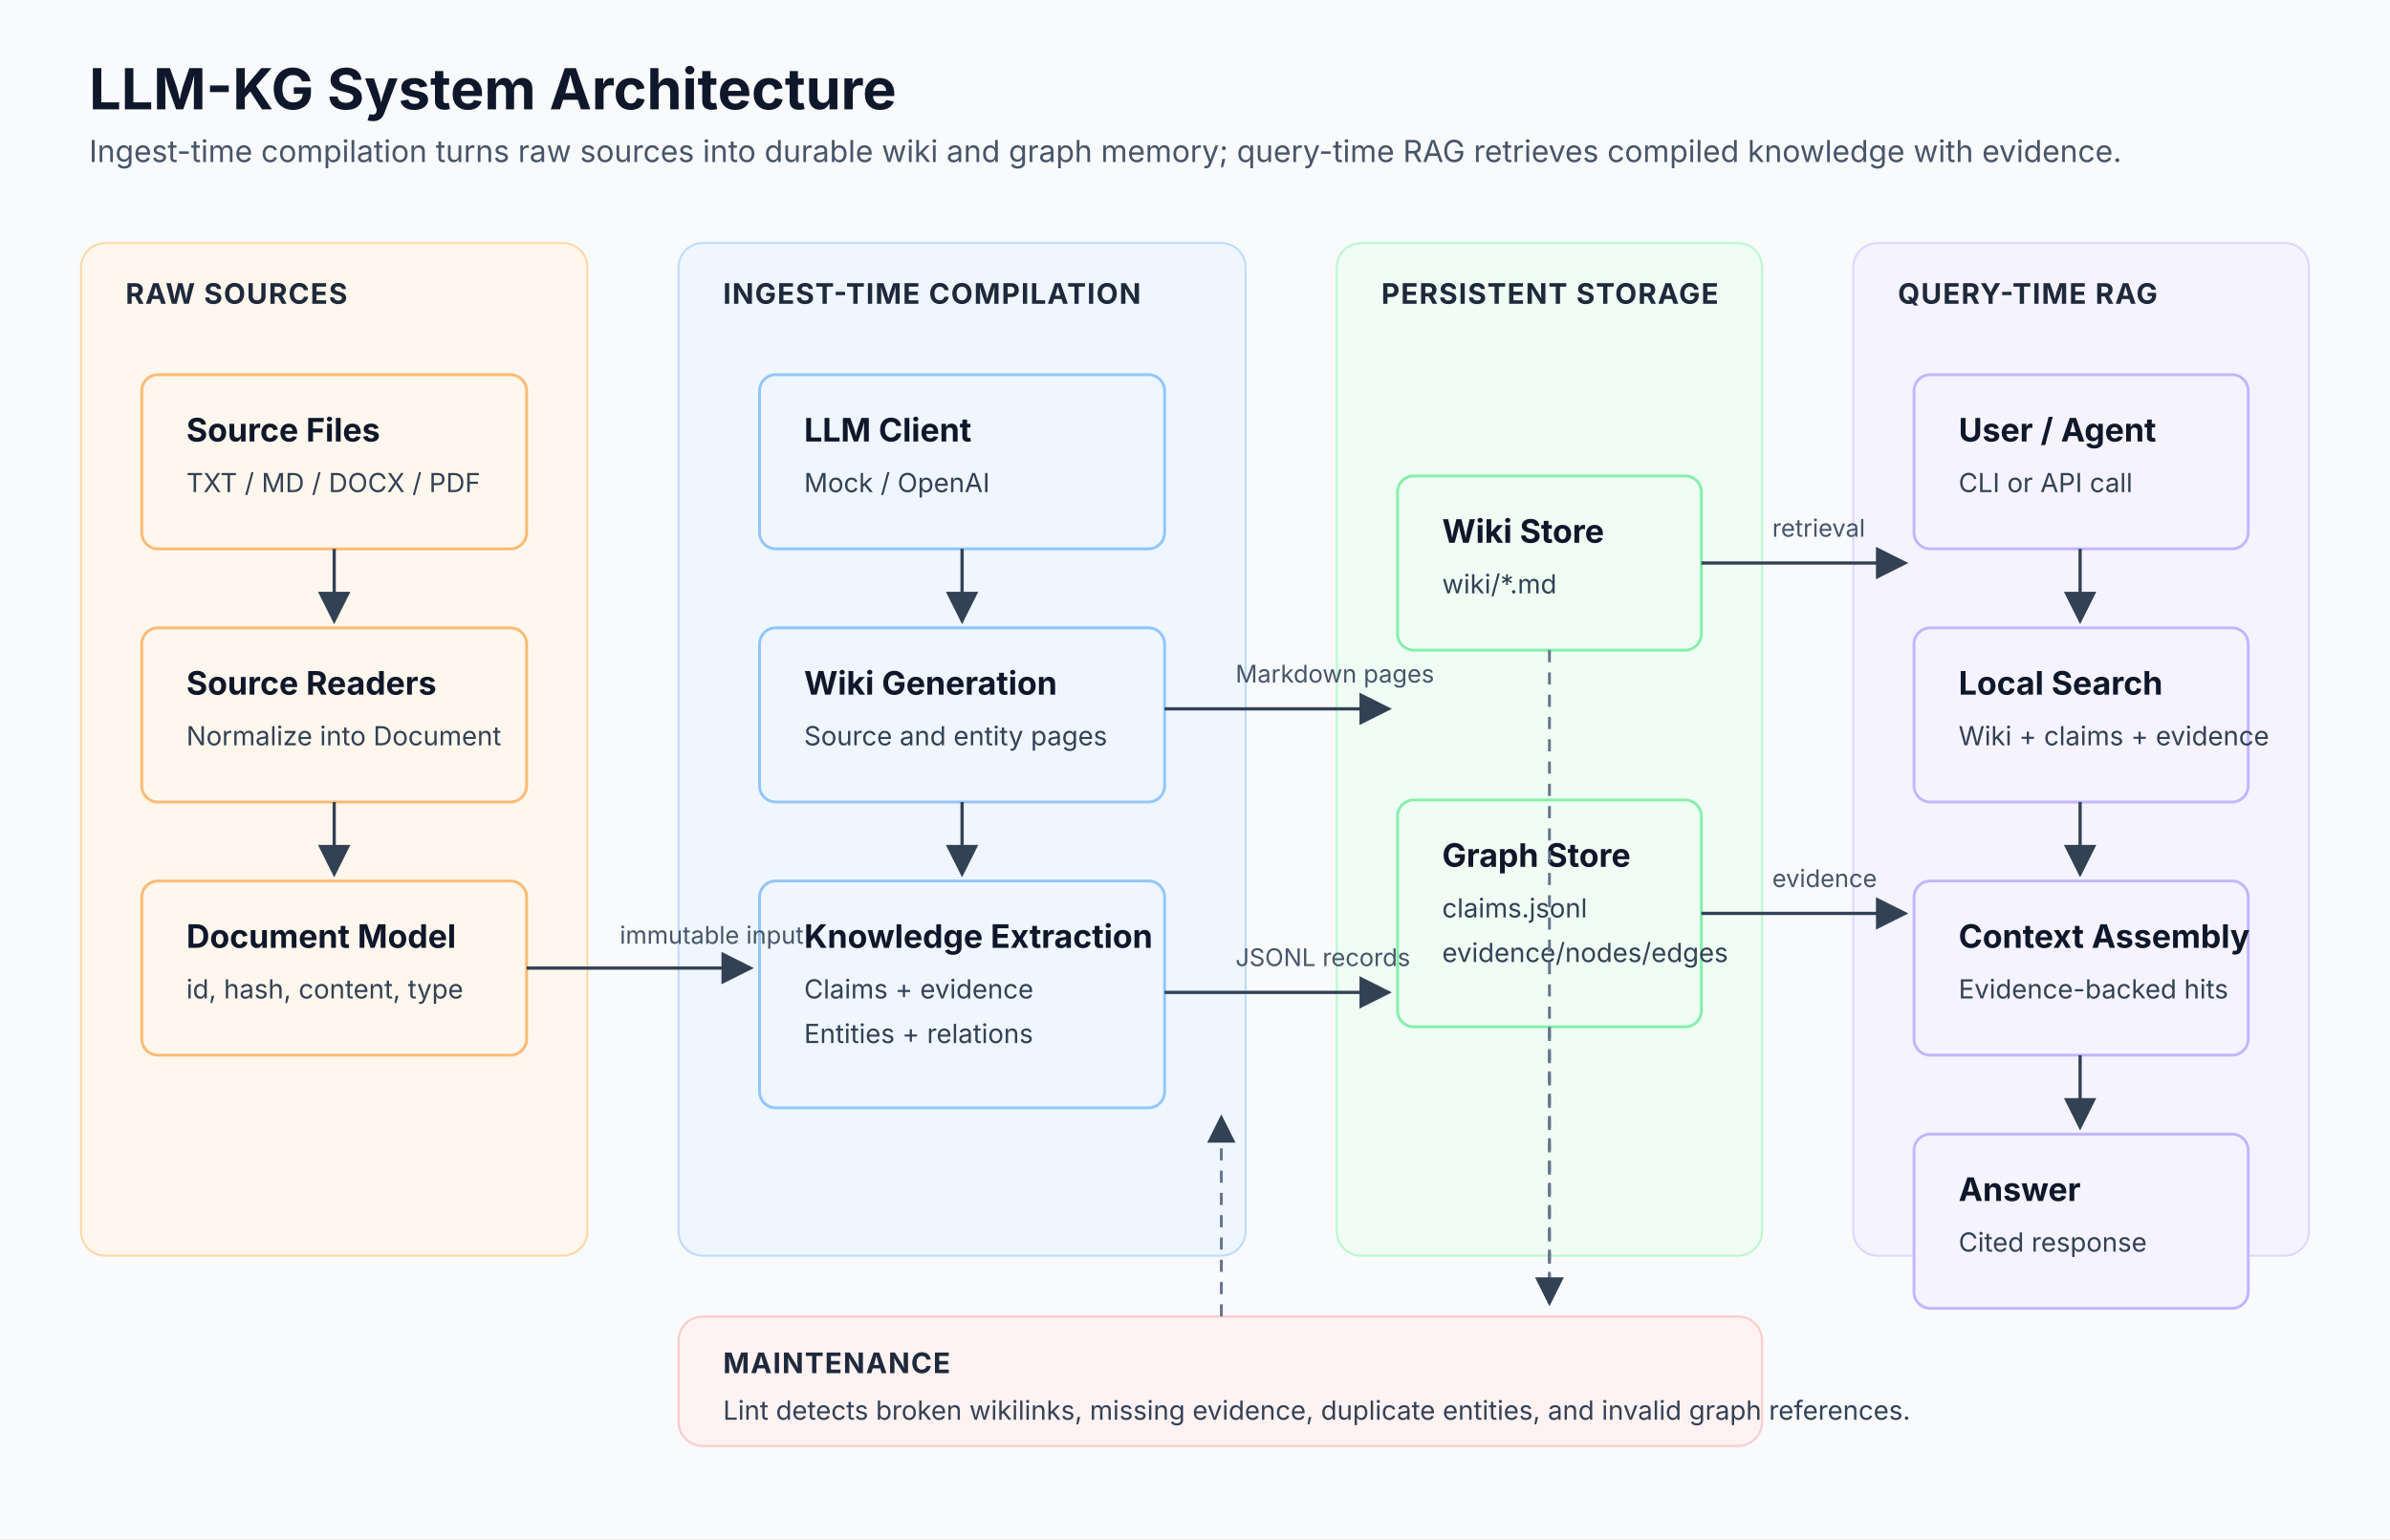
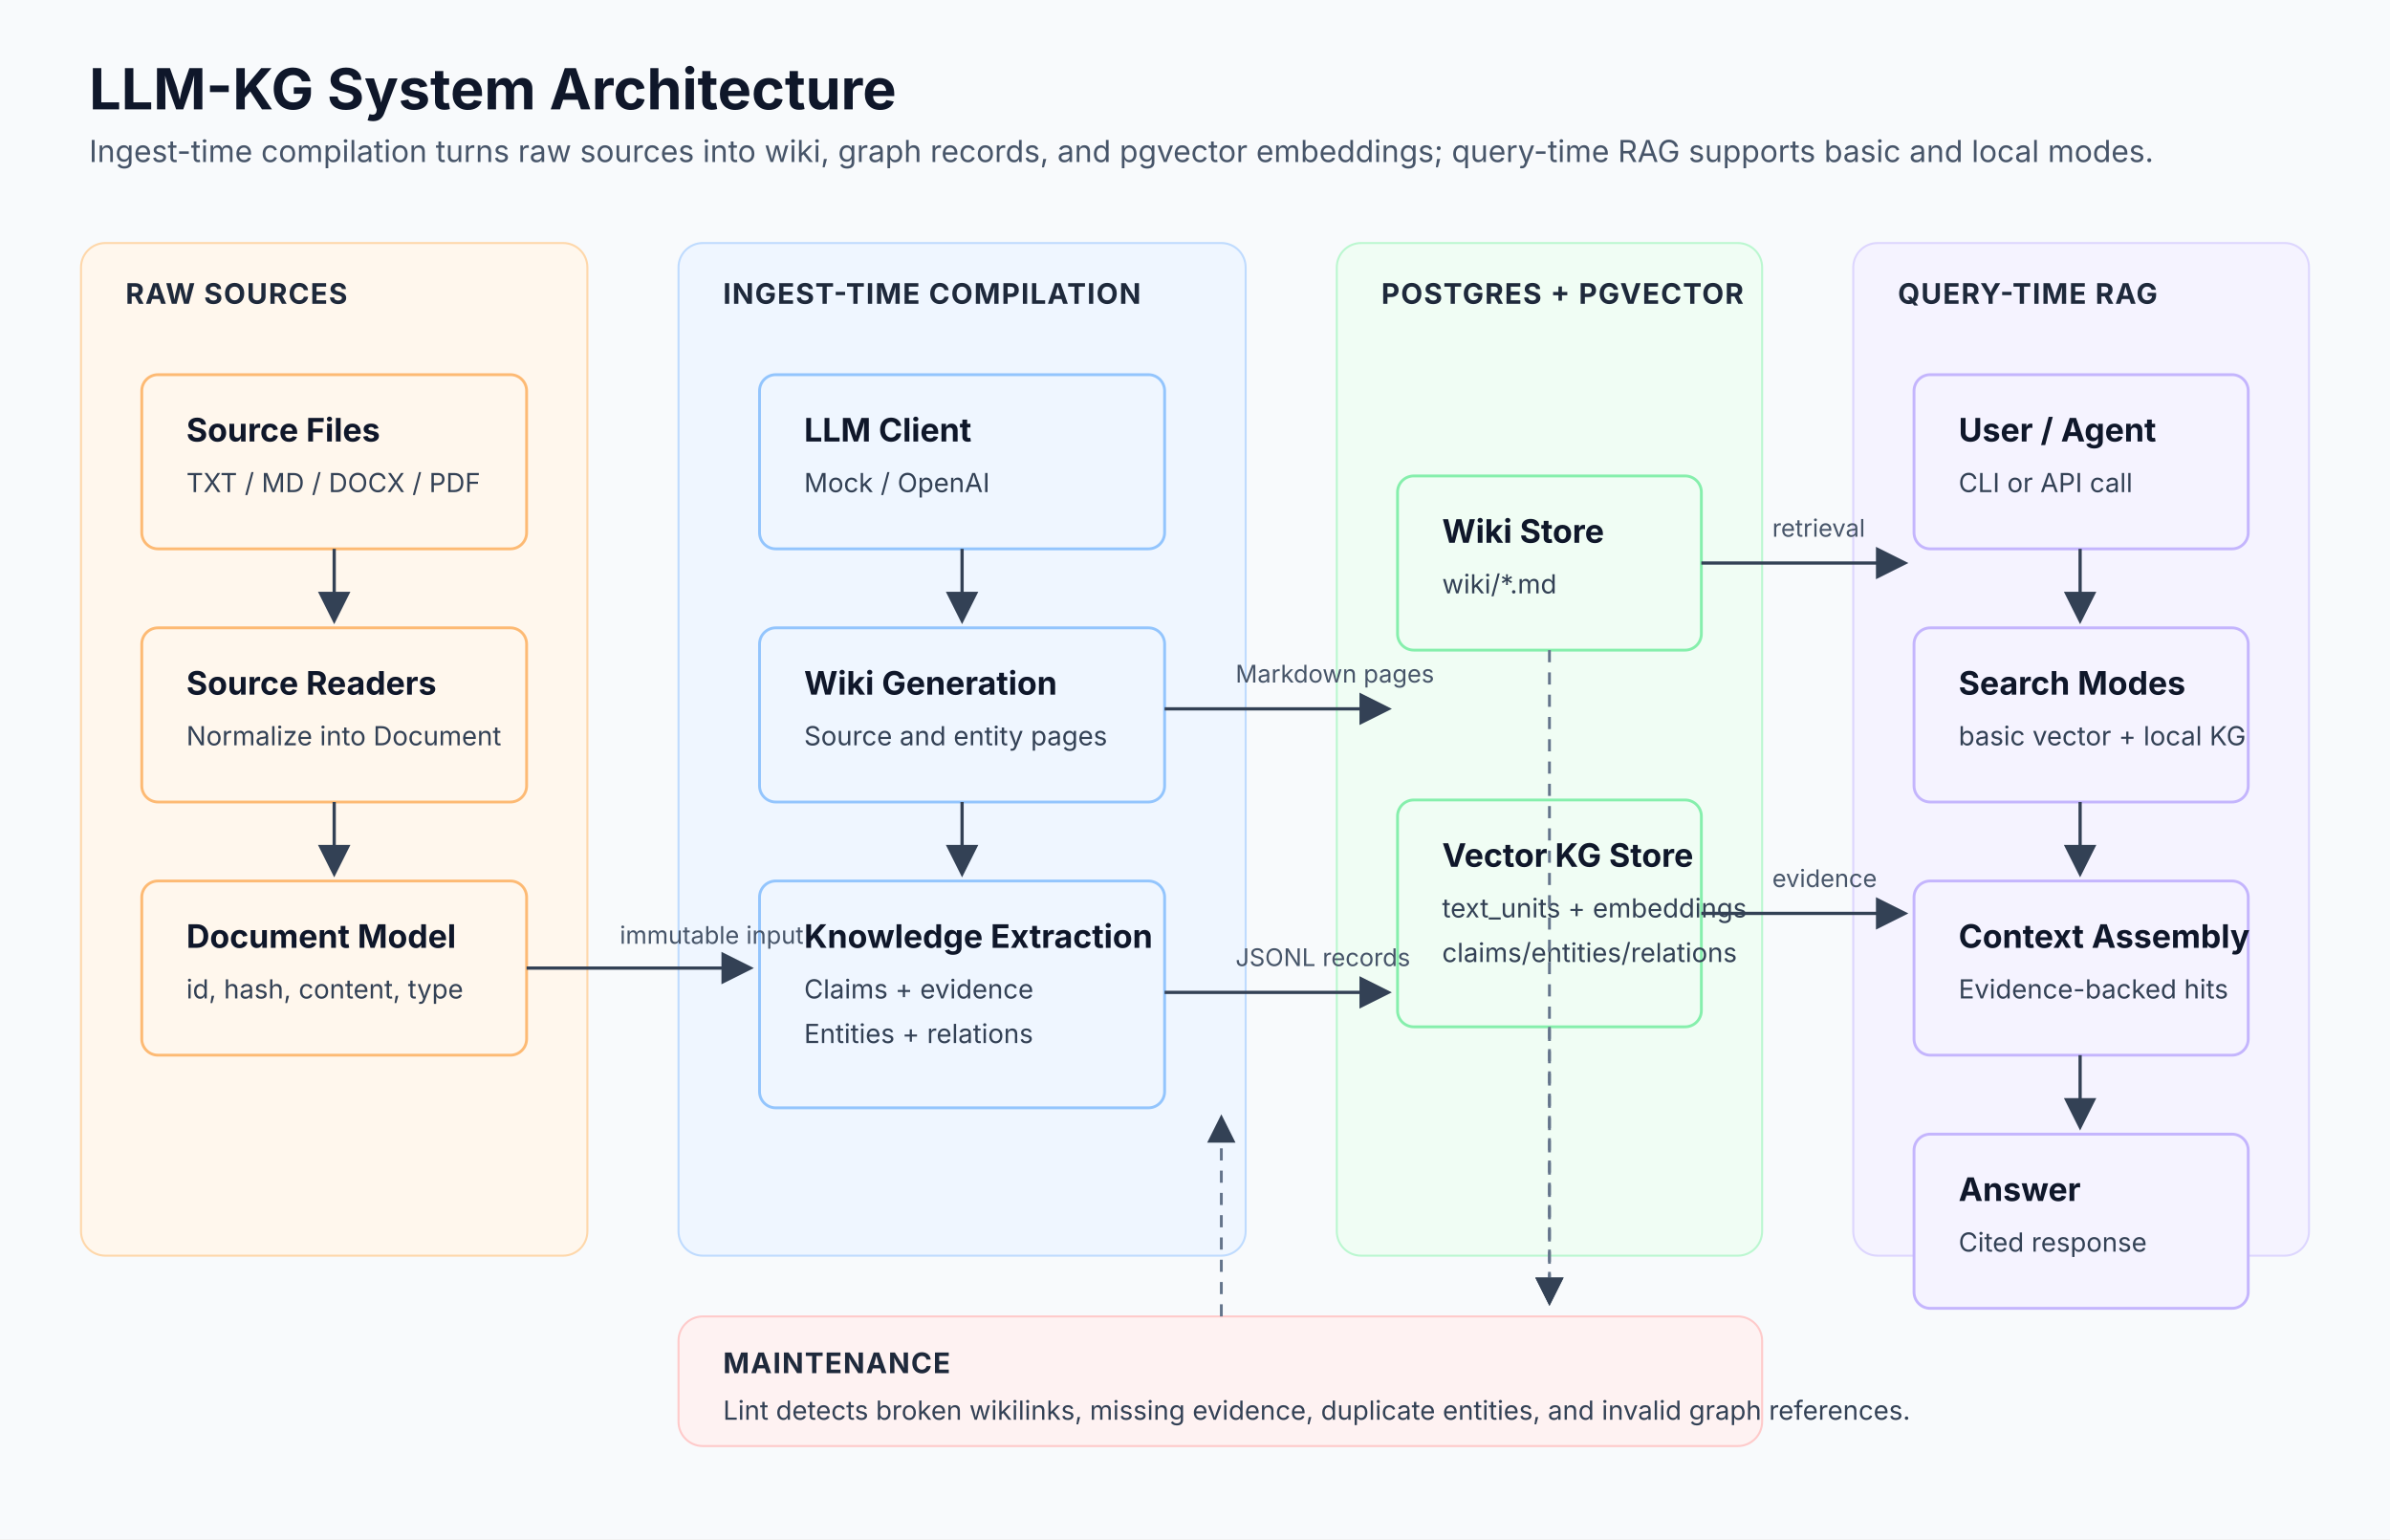
<svg xmlns="http://www.w3.org/2000/svg" width="1180" height="760" viewBox="0 0 1180 760" fill="none" role="img" aria-labelledby="title desc">
  <defs>
    <marker id="arrow" markerWidth="10" markerHeight="10" refX="8" refY="5" orient="auto" markerUnits="strokeWidth">
      <path d="M 0 0 L 10 5 L 0 10 z" fill="#334155" />
    </marker>
    <style>
      .bg { fill: #f8fafc; }
      .title { fill: #0f172a; font: 700 28px system-ui, -apple-system, BlinkMacSystemFont, "Segoe UI", sans-serif; }
      .subtitle { fill: #475569; font: 400 15px system-ui, -apple-system, BlinkMacSystemFont, "Segoe UI", sans-serif; }
      .label { fill: #0f172a; font: 700 16px system-ui, -apple-system, BlinkMacSystemFont, "Segoe UI", sans-serif; }
      .small { fill: #334155; font: 400 13px system-ui, -apple-system, BlinkMacSystemFont, "Segoe UI", sans-serif; }
      .tiny { fill: #475569; font: 400 12px system-ui, -apple-system, BlinkMacSystemFont, "Segoe UI", sans-serif; }
      .group-title { fill: #1e293b; font: 700 14px system-ui, -apple-system, BlinkMacSystemFont, "Segoe UI", sans-serif; letter-spacing: .04em; }
      .box { fill: white; stroke: #cbd5e1; stroke-width: 1.4; rx: 8; }
      .source { fill: #fff7ed; stroke: #fdba74; }
      .compile { fill: #eff6ff; stroke: #93c5fd; }
      .store { fill: #f0fdf4; stroke: #86efac; }
      .rag { fill: #f5f3ff; stroke: #c4b5fd; }
      .health { fill: #fef2f2; stroke: #fca5a5; }
      .line { stroke: #334155; stroke-width: 1.6; marker-end: url(#arrow); }
      .dash { stroke: #64748b; stroke-width: 1.4; stroke-dasharray: 6 5; marker-end: url(#arrow); }
    </style>
  </defs>
  <rect class="bg" width="1180" height="760" />
  <text class="title" x="44" y="54">LLM-KG System Architecture</text>
-   <text class="subtitle" x="44" y="80">Ingest-time compilation turns raw sources into durable wiki and graph memory; query-time RAG retrieves compiled knowledge with evidence.</text>
+   <text class="subtitle" x="44" y="80">Ingest-time compilation turns raw sources into wiki, graph records, and pgvector embeddings; query-time RAG supports basic and local modes.</text>
  <rect x="40" y="120" width="250" height="500" rx="12" fill="#fff7ed" stroke="#fed7aa" />
  <text class="group-title" x="62" y="150">RAW SOURCES</text>
  <rect class="box source" x="70" y="185" width="190" height="86" />
  <text class="label" x="92" y="218">Source Files</text>
  <text class="small" x="92" y="243">TXT / MD / DOCX / PDF</text>
  <rect class="box source" x="70" y="310" width="190" height="86" />
  <text class="label" x="92" y="343">Source Readers</text>
  <text class="small" x="92" y="368">Normalize into Document</text>
  <rect class="box source" x="70" y="435" width="190" height="86" />
  <text class="label" x="92" y="468">Document Model</text>
  <text class="small" x="92" y="493">id, hash, content, type</text>
  <rect x="335" y="120" width="280" height="500" rx="12" fill="#eff6ff" stroke="#bfdbfe" />
  <text class="group-title" x="357" y="150">INGEST-TIME COMPILATION</text>
  <rect class="box compile" x="375" y="185" width="200" height="86" />
  <text class="label" x="397" y="218">LLM Client</text>
  <text class="small" x="397" y="243">Mock / OpenAI</text>
  <rect class="box compile" x="375" y="310" width="200" height="86" />
  <text class="label" x="397" y="343">Wiki Generation</text>
  <text class="small" x="397" y="368">Source and entity pages</text>
  <rect class="box compile" x="375" y="435" width="200" height="112" />
  <text class="label" x="397" y="468">Knowledge Extraction</text>
  <text class="small" x="397" y="493">Claims + evidence</text>
  <text class="small" x="397" y="515">Entities + relations</text>
  <rect x="660" y="120" width="210" height="500" rx="12" fill="#f0fdf4" stroke="#bbf7d0" />
-   <text class="group-title" x="682" y="150">PERSISTENT STORAGE</text>
+   <text class="group-title" x="682" y="150">POSTGRES + PGVECTOR</text>
  <rect class="box store" x="690" y="235" width="150" height="86" />
  <text class="label" x="712" y="268">Wiki Store</text>
  <text class="small" x="712" y="293">wiki/*.md</text>
  <rect class="box store" x="690" y="395" width="150" height="112" />
-   <text class="label" x="712" y="428">Graph Store</text>
-   <text class="small" x="712" y="453">claims.jsonl</text>
-   <text class="small" x="712" y="475">evidence/nodes/edges</text>
+   <text class="label" x="712" y="428">Vector KG Store</text>
+   <text class="small" x="712" y="453">text_units + embeddings</text>
+   <text class="small" x="712" y="475">claims/entities/relations</text>
  <rect x="915" y="120" width="225" height="500" rx="12" fill="#f5f3ff" stroke="#ddd6fe" />
  <text class="group-title" x="937" y="150">QUERY-TIME RAG</text>
  <rect class="box rag" x="945" y="185" width="165" height="86" />
  <text class="label" x="967" y="218">User / Agent</text>
  <text class="small" x="967" y="243">CLI or API call</text>
  <rect class="box rag" x="945" y="310" width="165" height="86" />
-   <text class="label" x="967" y="343">Local Search</text>
-   <text class="small" x="967" y="368">Wiki + claims + evidence</text>
+   <text class="label" x="967" y="343">Search Modes</text>
+   <text class="small" x="967" y="368">basic vector + local KG</text>
  <rect class="box rag" x="945" y="435" width="165" height="86" />
  <text class="label" x="967" y="468">Context Assembly</text>
  <text class="small" x="967" y="493">Evidence-backed hits</text>
  <rect class="box rag" x="945" y="560" width="165" height="86" />
  <text class="label" x="967" y="593">Answer</text>
  <text class="small" x="967" y="618">Cited response</text>
  <rect x="335" y="650" width="535" height="64" rx="12" fill="#fef2f2" stroke="#fecaca" />
  <text class="group-title" x="357" y="678">MAINTENANCE</text>
  <text class="small" x="357" y="701">Lint detects broken wikilinks, missing evidence, duplicate entities, and invalid graph references.</text>
  <path class="line" d="M165 271 V305" />
  <path class="line" d="M165 396 V430" />
  <path class="line" d="M260 478 H369" />
  <path class="line" d="M475 271 V305" />
  <path class="line" d="M475 396 V430" />
  <path class="line" d="M575 350 H684" />
  <path class="line" d="M575 490 H684" />
  <path class="line" d="M840 278 H939" />
  <path class="line" d="M840 451 H939" />
  <path class="line" d="M1027 271 V305" />
  <path class="line" d="M1027 396 V430" />
  <path class="line" d="M1027 521 V555" />
  <path class="dash" d="M765 507 V642" />
  <path class="dash" d="M765 321 V642" />
  <path class="dash" d="M603 650 V553" />
  <text class="tiny" x="306" y="466">immutable input</text>
  <text class="tiny" x="610" y="337">Markdown pages</text>
  <text class="tiny" x="610" y="477">JSONL records</text>
  <text class="tiny" x="875" y="265">retrieval</text>
  <text class="tiny" x="875" y="438">evidence</text>
</svg>
